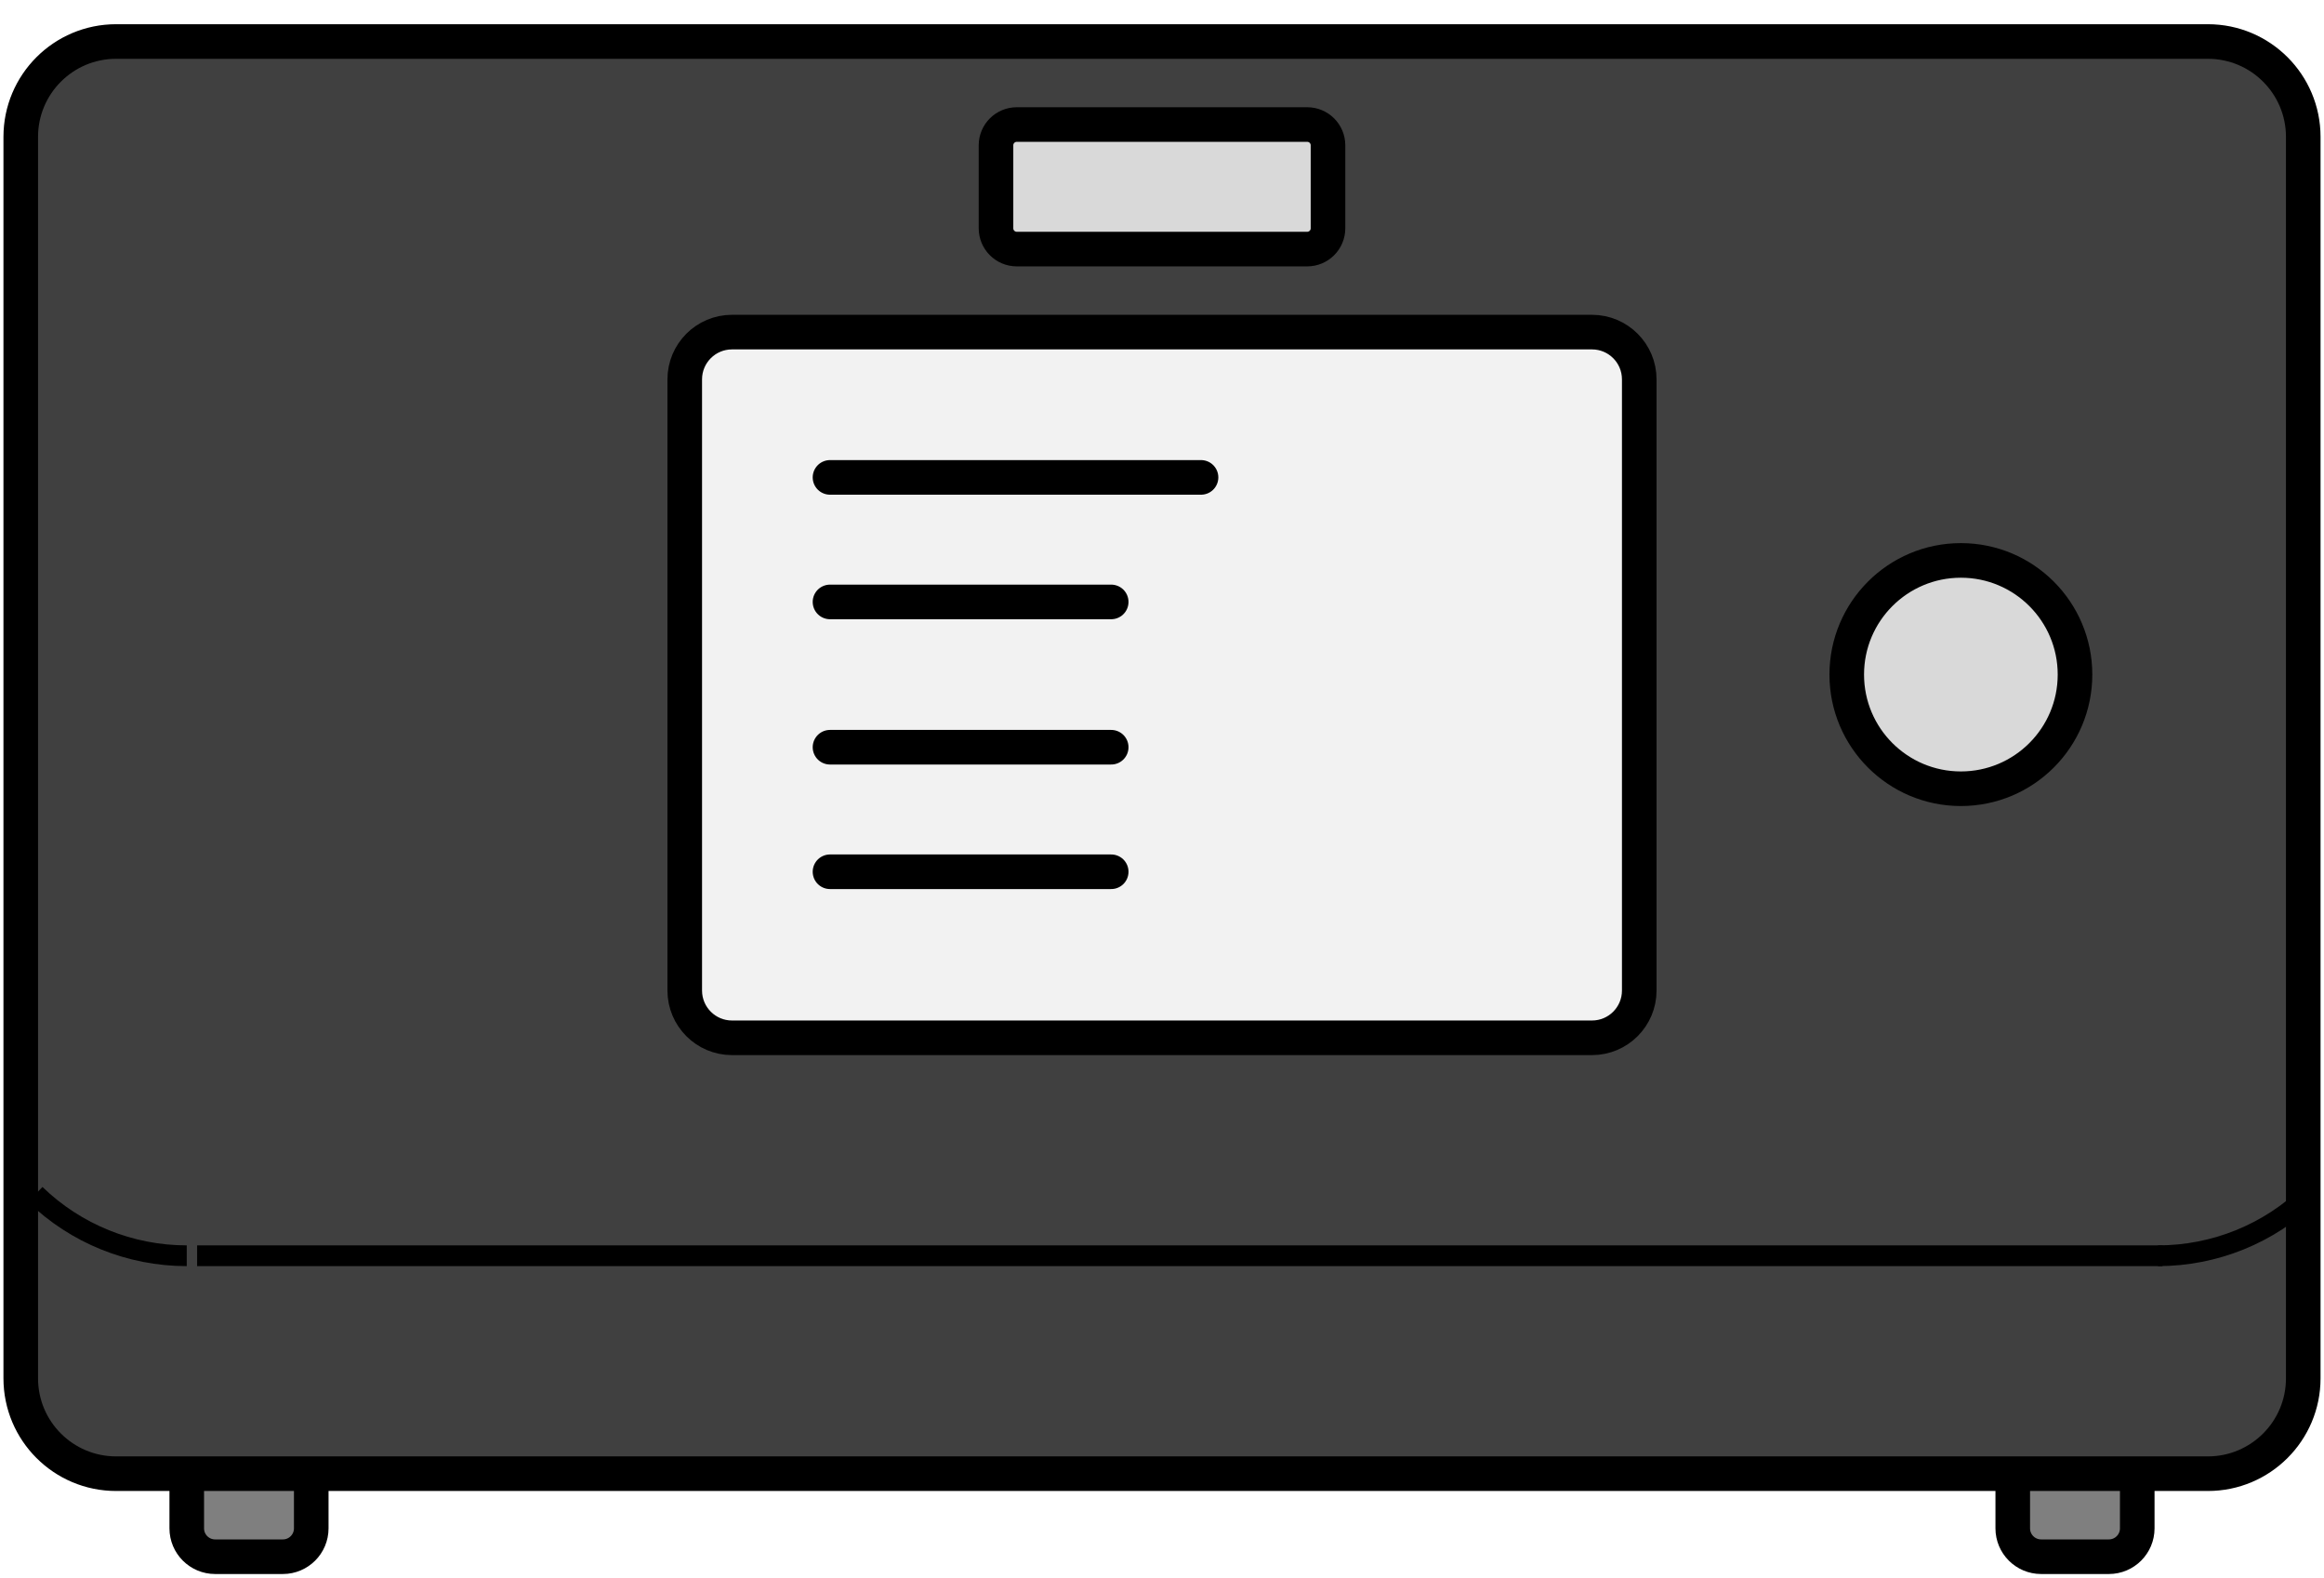
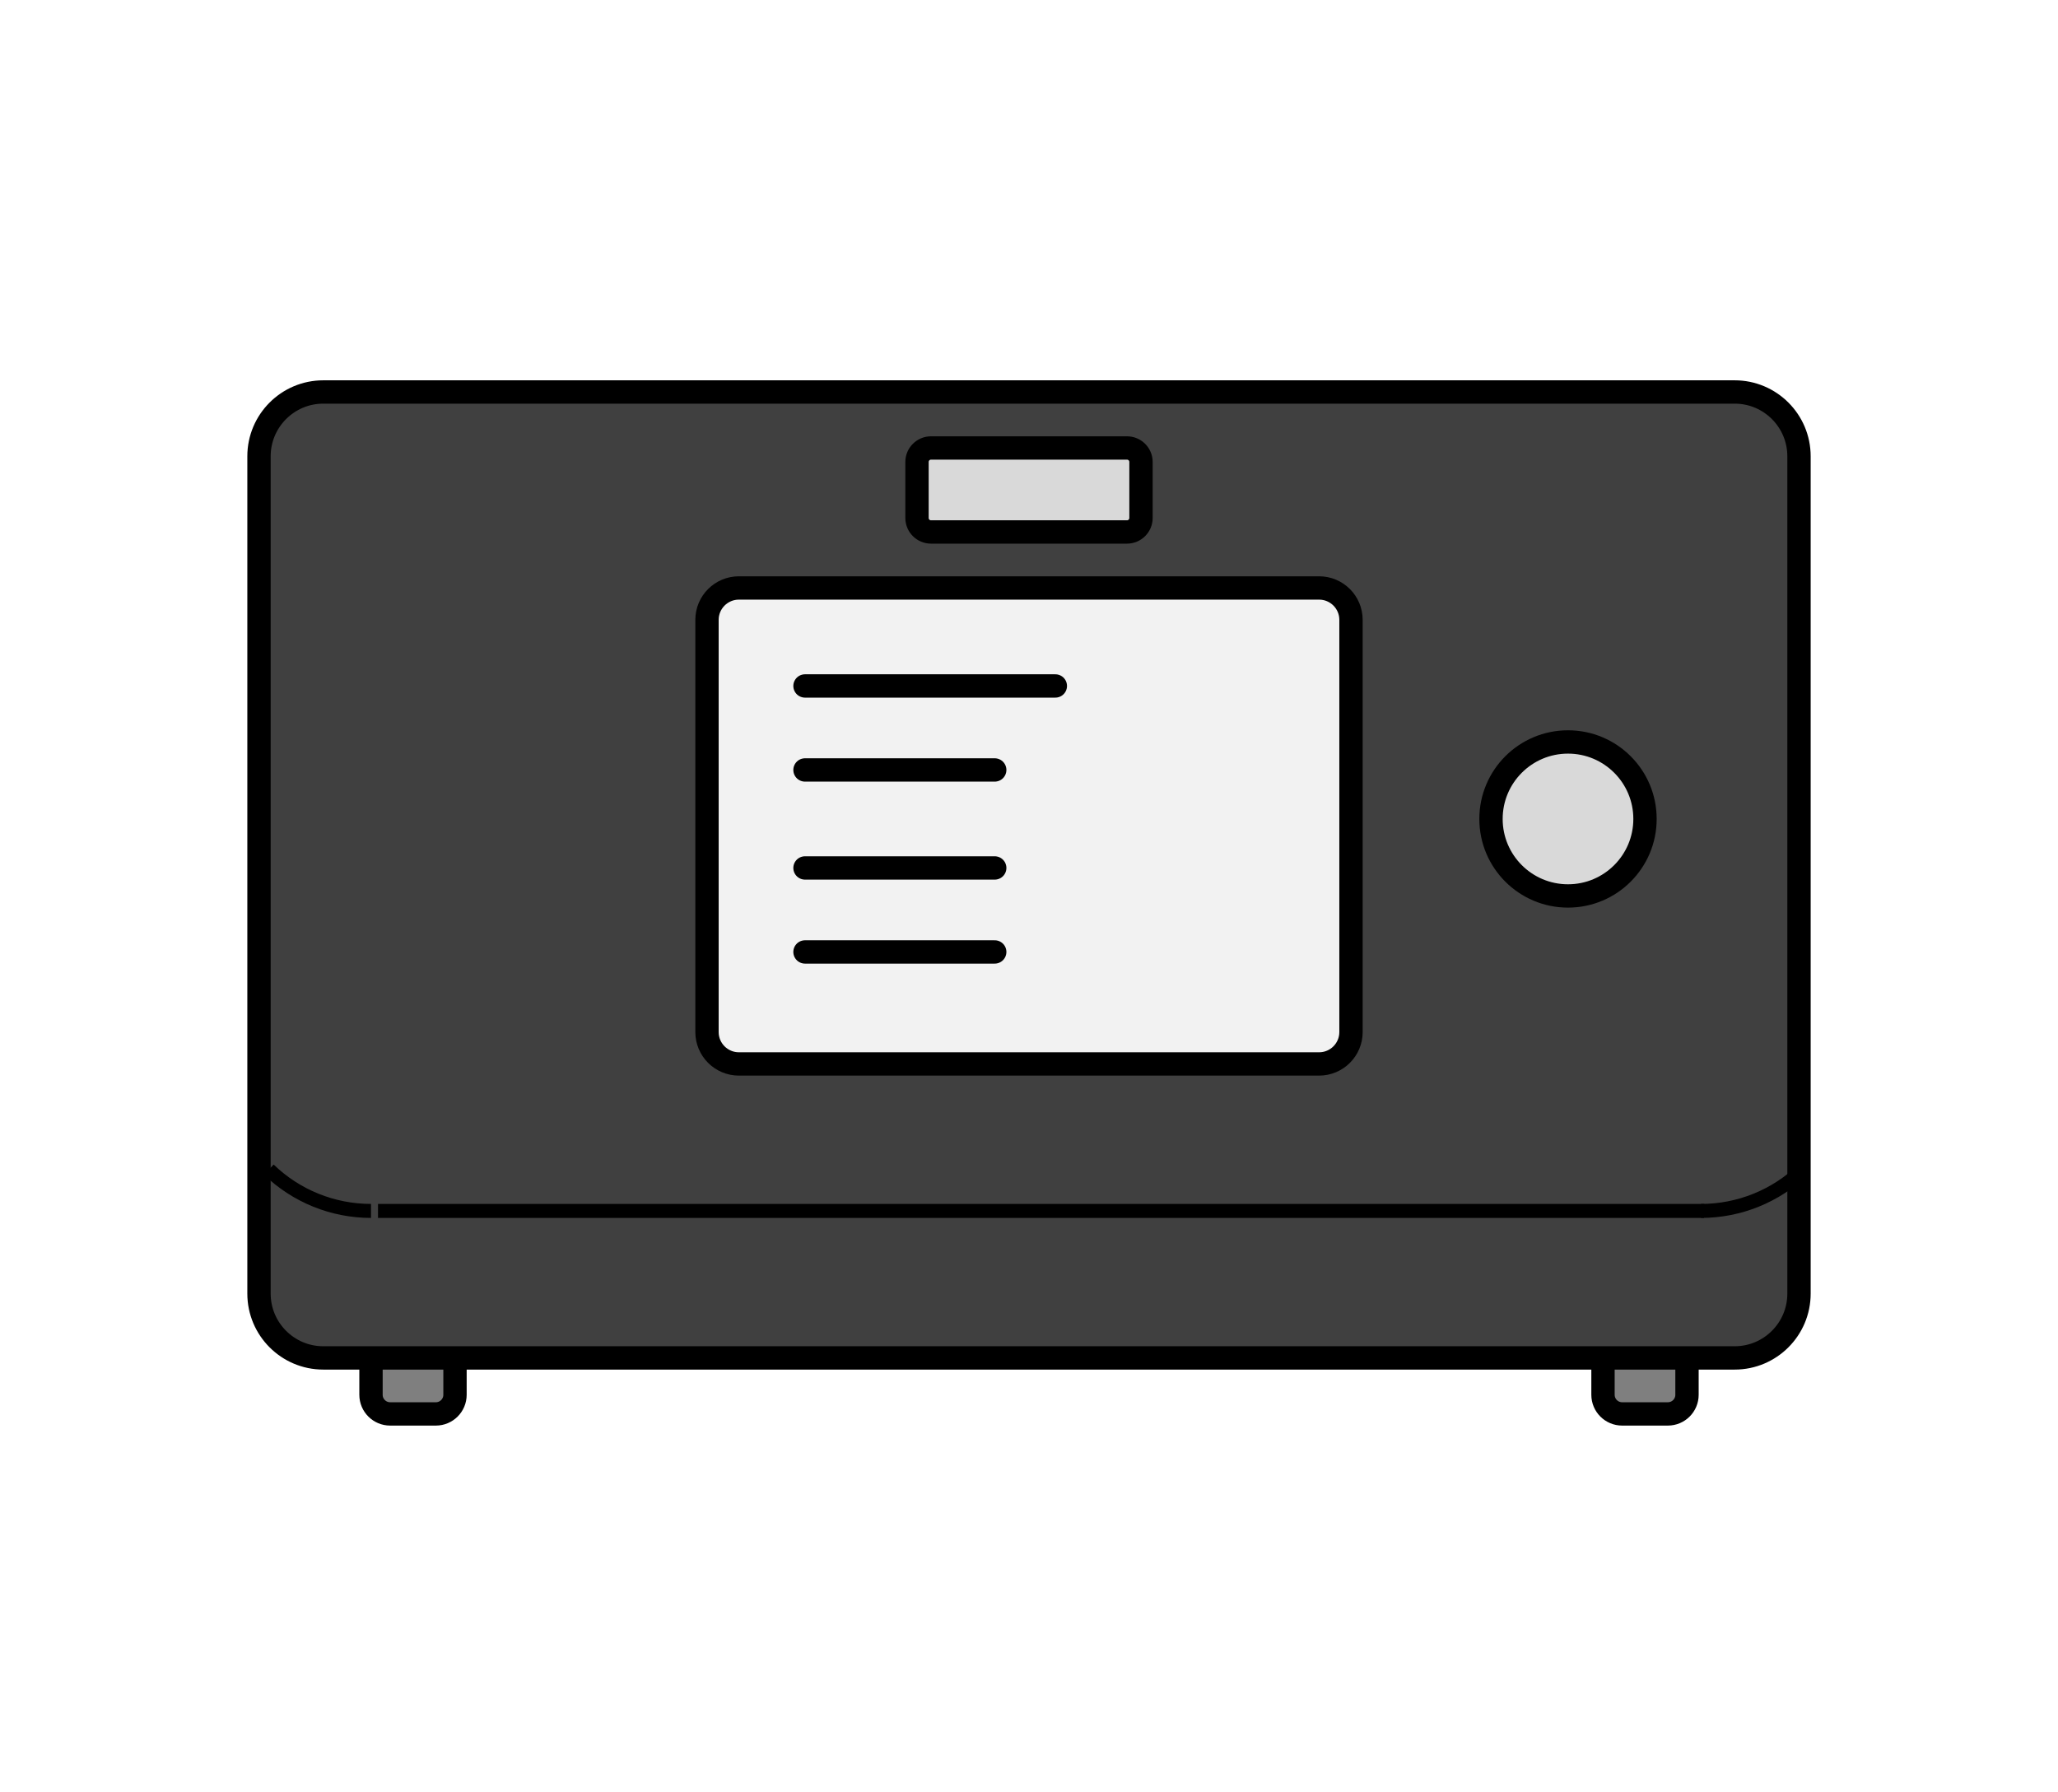
- <svg xmlns="http://www.w3.org/2000/svg" width="112" height="76" overflow="hidden">
+ <svg xmlns="http://www.w3.org/2000/svg" width="147.0px" height="128.0px" overflow="hidden" viewBox="-17.5 -26.0 147.0 128.0">
+   <rect id="bounding-box" x="-17.5" y="-26.0" width="147.0" height="128.0" fill="none" pointer-events="all" />
  <g transform="translate(-453 -481)">
    <path d="M466.633 545C467.388 545 468 545.612 468 546.367L468 554.633C468 555.388 467.388 556 466.633 556L463.367 556C462.612 556 462 555.388 462 554.633L462 546.367C462 545.612 462.612 545 463.367 545Z" stroke="#000000" stroke-width="1.667" stroke-miterlimit="8" fill="#7F7F7F" fill-rule="evenodd" />
    <path d="M554.633 545C555.388 545 556 545.612 556 546.367L556 554.633C556 555.388 555.388 556 554.633 556L551.367 556C550.612 556 550 555.388 550 554.633L550 546.367C550 545.612 550.612 545 551.367 545Z" stroke="#000000" stroke-width="1.667" stroke-miterlimit="8" fill="#7F7F7F" fill-rule="evenodd" />
    <path d="M454 487.595C454 485.057 456.057 483 458.595 483L559.405 483C561.943 483 564 485.057 564 487.595L564 547.405C564 549.943 561.943 552 559.405 552L458.595 552C456.057 552 454 549.943 454 547.405Z" stroke="#000000" stroke-width="1.667" stroke-linejoin="round" stroke-miterlimit="10" fill="#404040" fill-rule="evenodd" />
    <path d="M486 499.277C486 498.02 487.02 497 488.277 497L529.723 497C530.98 497 532 498.02 532 499.277L532 528.723C532 529.98 530.98 531 529.723 531L488.277 531C487.02 531 486 529.98 486 528.723Z" stroke="#000000" stroke-width="1.667" stroke-linejoin="round" stroke-miterlimit="10" fill="#F2F2F2" fill-rule="evenodd" />
    <path d="M542 513.5C542 510.462 544.462 508 547.5 508 550.538 508 553 510.462 553 513.5 553 516.538 550.538 519 547.5 519 544.462 519 542 516.538 542 513.5Z" stroke="#000000" stroke-width="1.667" stroke-linejoin="round" stroke-miterlimit="10" fill="#D9D9D9" fill-rule="evenodd" />
    <path d="M493 504 510.881 504" stroke="#000000" stroke-width="1.667" stroke-linecap="round" stroke-linejoin="round" stroke-miterlimit="10" fill="none" fill-rule="evenodd" />
    <path d="M493 510 506.552 510" stroke="#000000" stroke-width="1.667" stroke-linecap="round" stroke-linejoin="round" stroke-miterlimit="10" fill="none" fill-rule="evenodd" />
    <path d="M493 517 506.552 517" stroke="#000000" stroke-width="1.667" stroke-linecap="round" stroke-linejoin="round" stroke-miterlimit="10" fill="none" fill-rule="evenodd" />
    <path d="M493 523 506.552 523" stroke="#000000" stroke-width="1.667" stroke-linecap="round" stroke-linejoin="round" stroke-miterlimit="10" fill="none" fill-rule="evenodd" />
    <path d="M501 488C501 487.448 501.448 487 502 487L516 487C516.552 487 517 487.448 517 488L517 492C517 492.552 516.552 493 516 493L502 493C501.448 493 501 492.552 501 492Z" stroke="#000000" stroke-width="1.667" stroke-linejoin="round" stroke-miterlimit="10" fill="#D9D9D9" fill-rule="evenodd" />
    <path d="M462.5 541.5 557.218 541.5" stroke="#000000" stroke-miterlimit="8" fill="none" fill-rule="evenodd" />
    <path d="M564.301 538.546C562.343 540.441 559.725 541.5 557 541.5" stroke="#000000" stroke-miterlimit="8" fill="none" fill-rule="evenodd" />
    <path d="M18.046 3.199C19.941 5.157 21 7.775 21 10.5" stroke="#000000" stroke-miterlimit="8" fill="none" fill-rule="evenodd" transform="matrix(1.83697e-16 1 1 -1.83697e-16 451.5 520.5)" />
  </g>
</svg>
